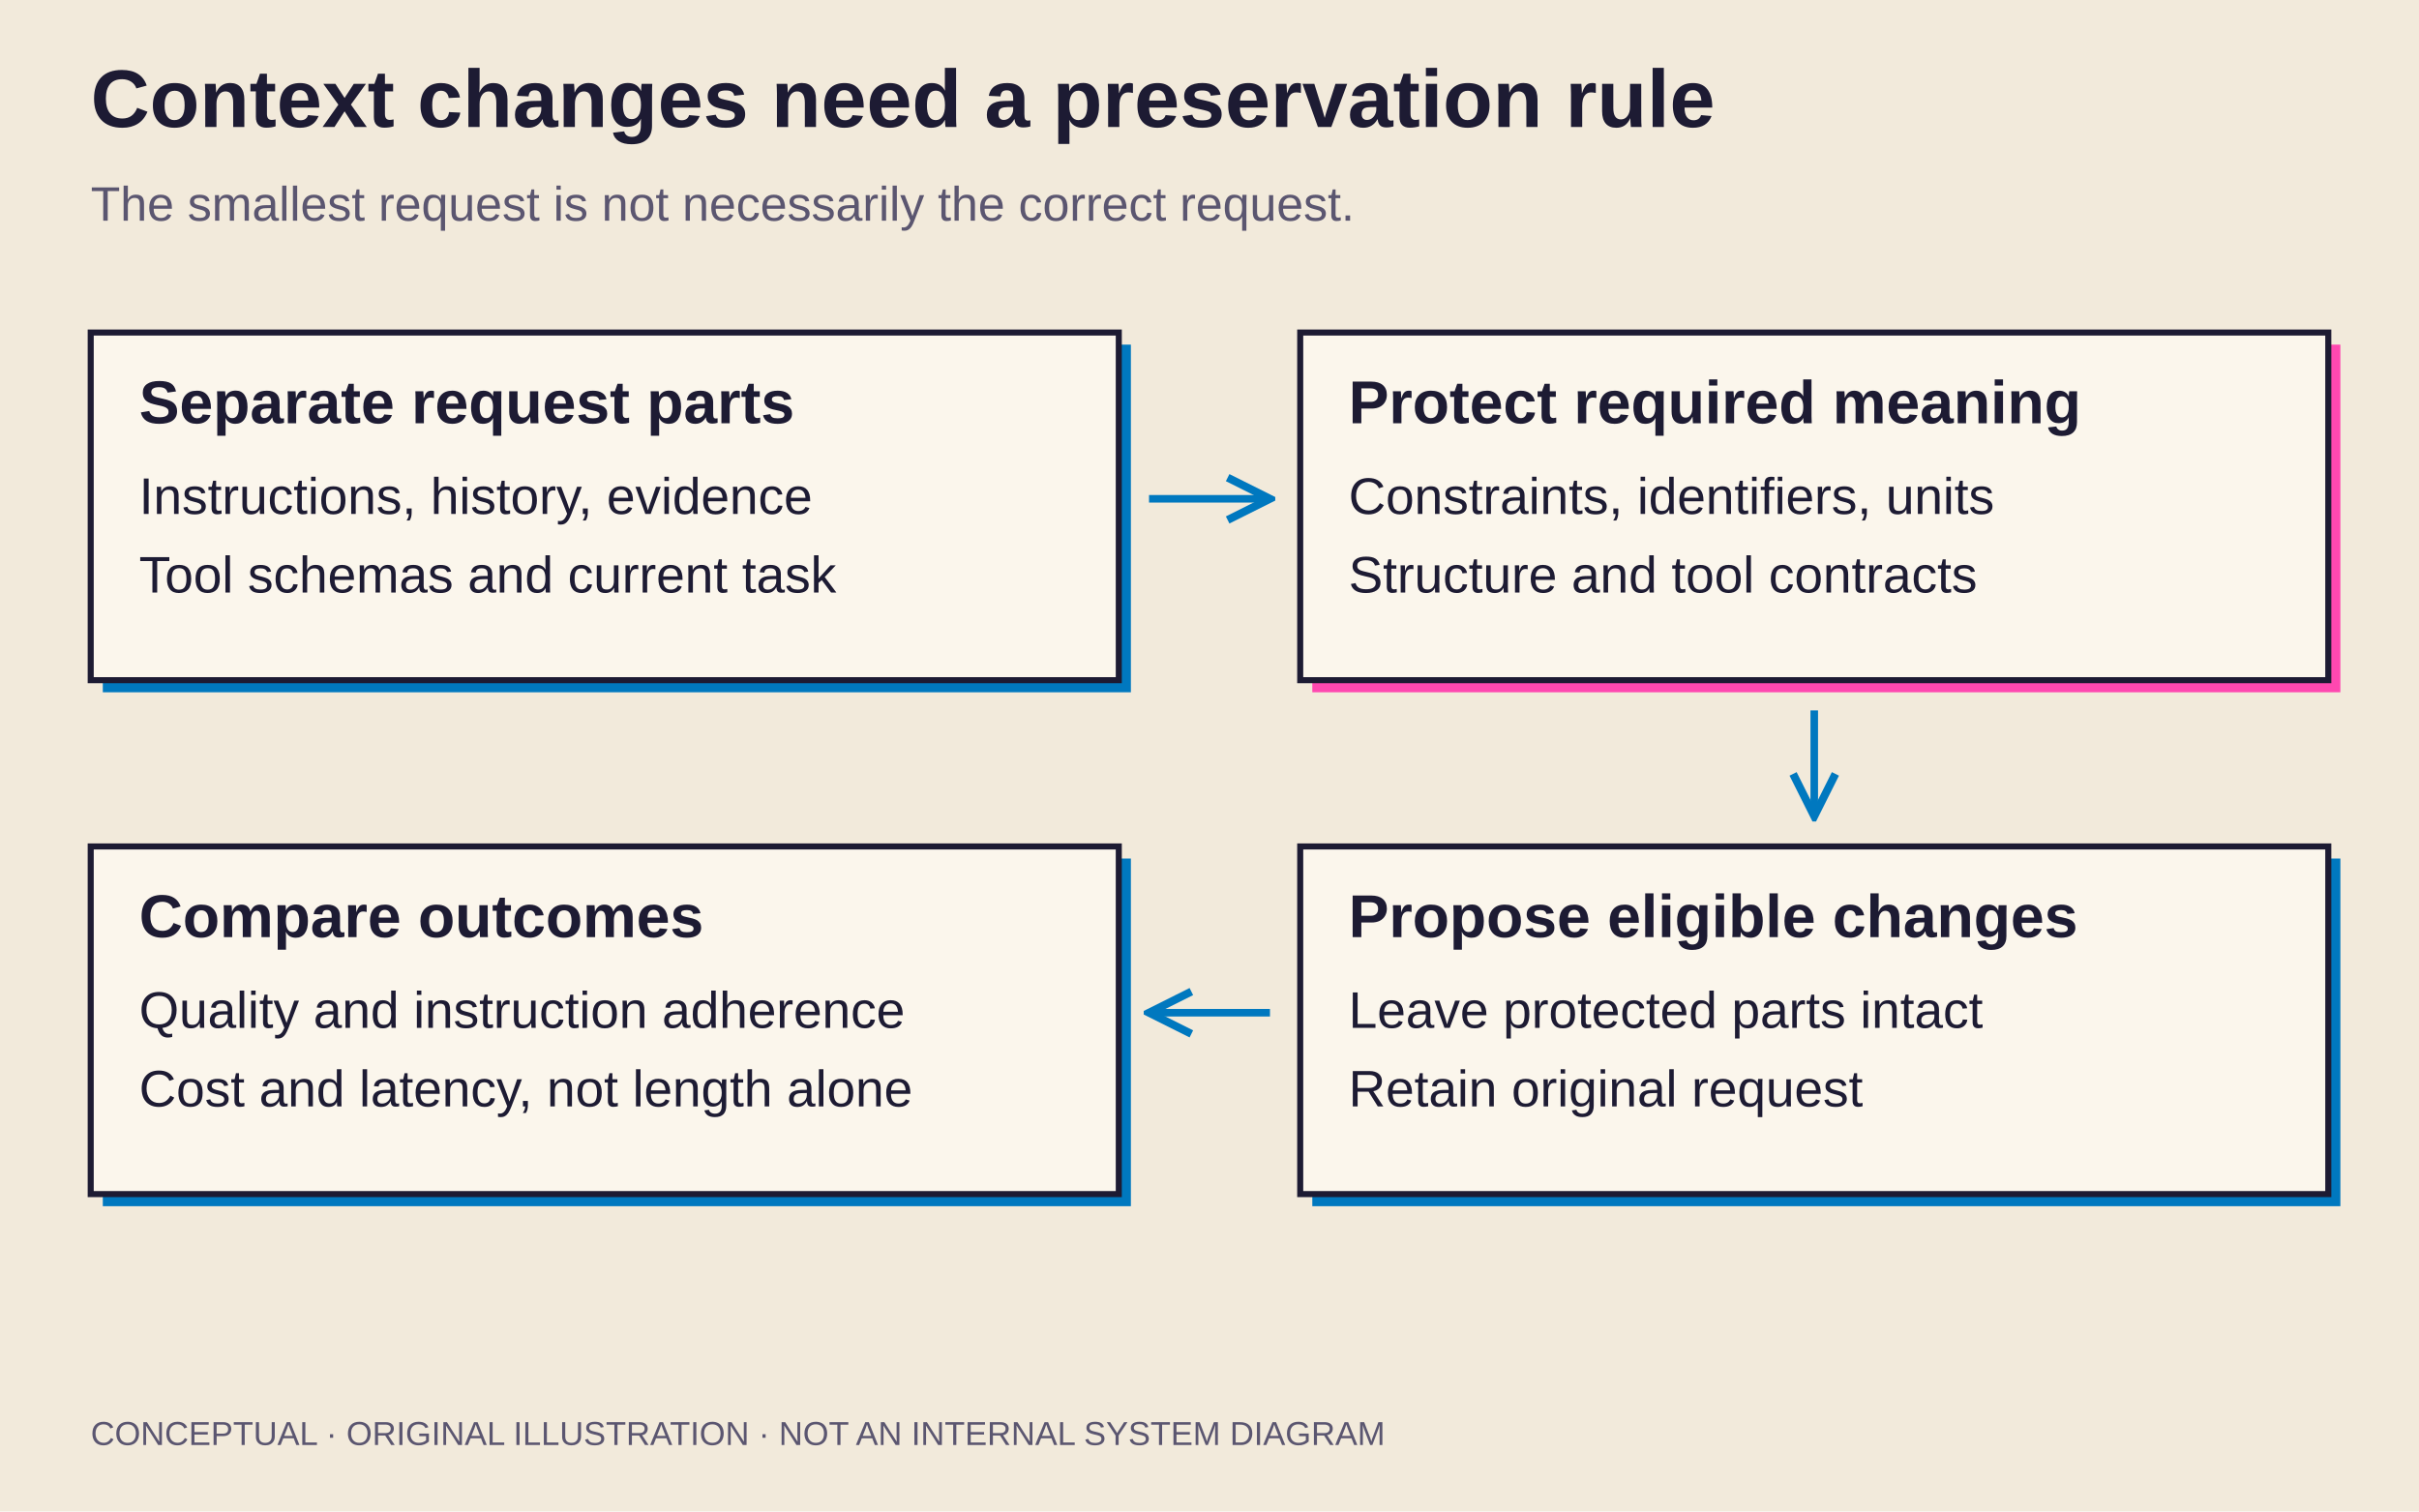
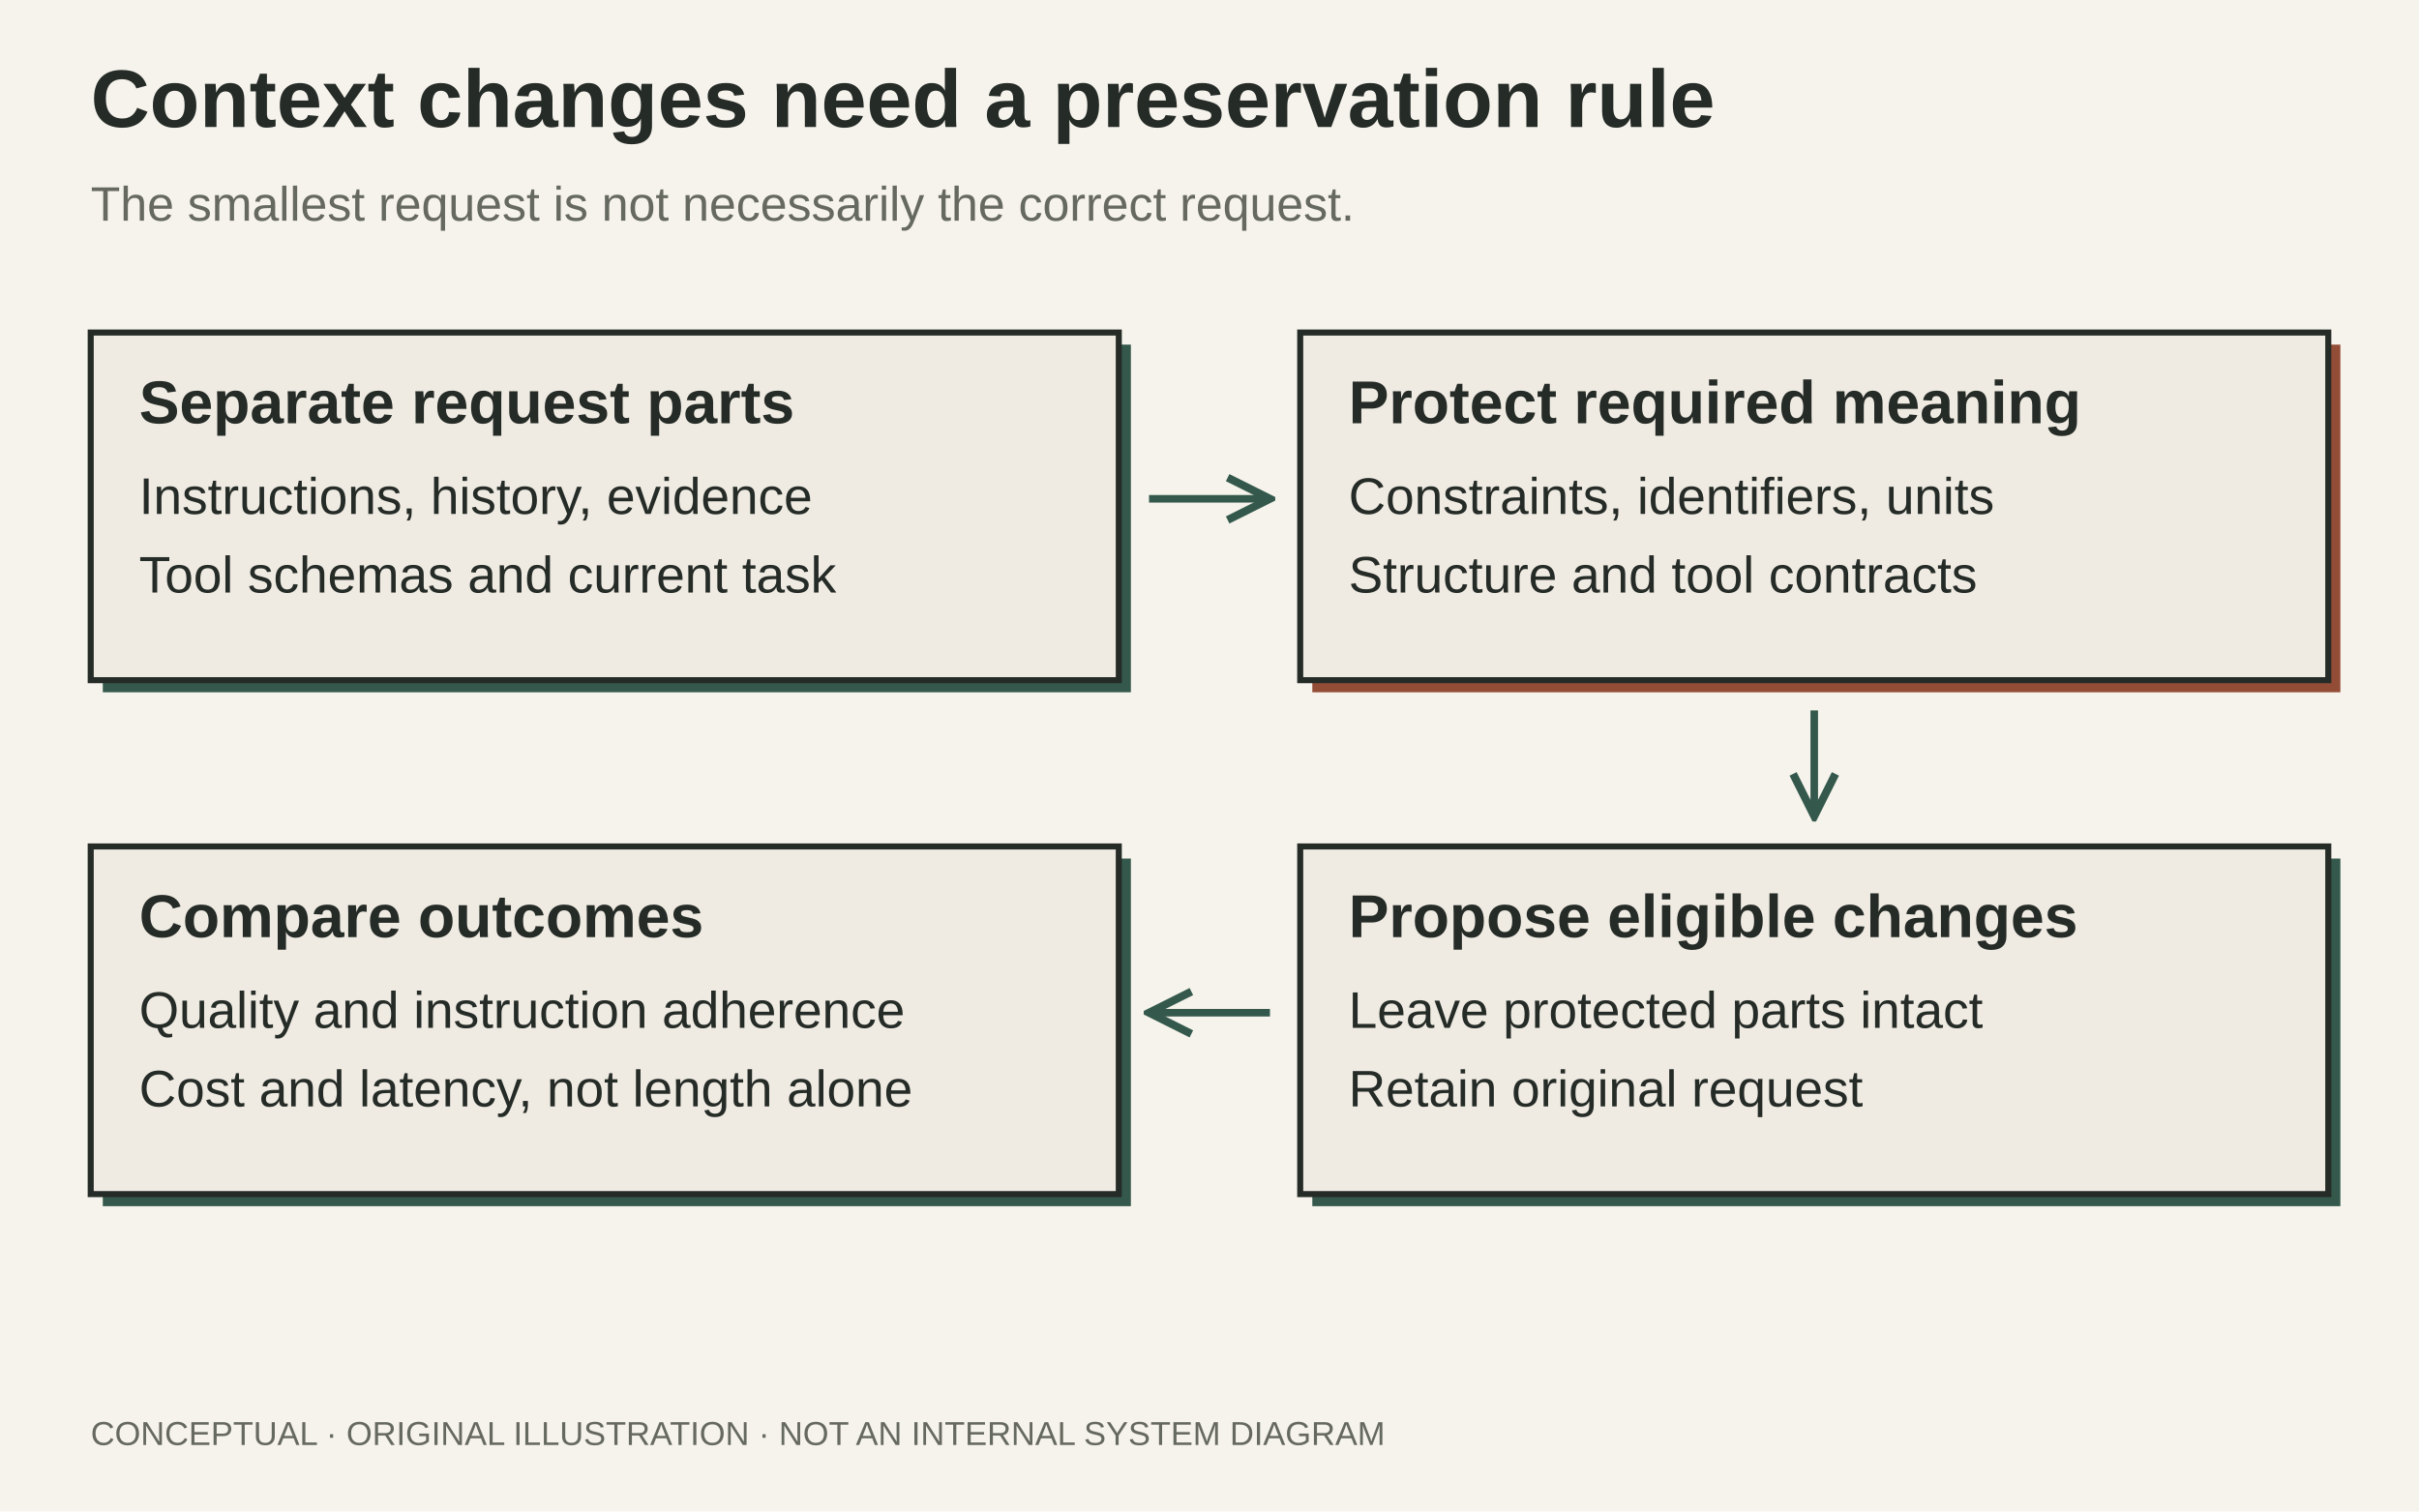
<svg xmlns="http://www.w3.org/2000/svg" width="800" height="500" viewBox="0 0 800 500" role="img" aria-labelledby="title desc">
  <defs>
    <marker id="arrow" viewBox="0 0 10 10" refX="9" refY="5" markerWidth="7" markerHeight="7" orient="auto-start-reverse">
-       <path d="M1 1 L9 5 L1 9" fill="none" stroke="#0078bf" stroke-width="1.5" />
+       <path d="M1 1 L9 5 L1 9" fill="none" stroke="#34594c" stroke-width="1.5" />
    </marker>
  </defs>
-   <rect width="800" height="500" fill="#f2eadb" />
+   <rect width="800" height="500" fill="#f6f3ec" />
  <g font-family="Arial, Helvetica, sans-serif">
-     <text x="30" y="42" font-size="27" fill="#1d1b33" font-weight="700">
+     <text x="30" y="42" font-size="27" fill="#252b27" font-weight="700">
      <tspan x="30" dy="0">Context changes need a preservation rule</tspan>
    </text>
-     <text x="30" y="73" font-size="16" fill="#5b5670" font-weight="400">
+     <text x="30" y="73" font-size="16" fill="#66695f" font-weight="400">
      <tspan x="30" dy="0">The smallest request is not necessarily the correct request.</tspan>
    </text>
-     <rect x="34" y="114" width="340" height="115" fill="#0078bf" />
-     <rect x="30" y="110" width="340" height="115" fill="#fbf6ec" stroke="#1d1b33" stroke-width="2" />
-     <text x="46" y="140" font-size="20" fill="#1d1b33" font-weight="700">
+     <rect x="34" y="114" width="340" height="115" fill="#34594c" />
+     <rect x="30" y="110" width="340" height="115" fill="#efebe2" stroke="#252b27" stroke-width="2" />
+     <text x="46" y="140" font-size="20" fill="#252b27" font-weight="700">
      <tspan x="46" dy="0">Separate request parts</tspan>
    </text>
-     <text x="46" y="170" font-size="17" fill="#1d1b33" font-weight="400">
+     <text x="46" y="170" font-size="17" fill="#252b27" font-weight="400">
      <tspan x="46" dy="0">Instructions, history, evidence</tspan>
      <tspan x="46" dy="26">Tool schemas and current task</tspan>
    </text>
-     <path d="M380,165 L420,165" fill="none" stroke="#0078bf" stroke-width="2.5" marker-end="url(#arrow)" />
-     <rect x="434" y="114" width="340" height="115" fill="#ff48b0" />
-     <rect x="430" y="110" width="340" height="115" fill="#fbf6ec" stroke="#1d1b33" stroke-width="2" />
-     <text x="446" y="140" font-size="20" fill="#1d1b33" font-weight="700">
+     <path d="M380,165 L420,165" fill="none" stroke="#34594c" stroke-width="2.5" marker-end="url(#arrow)" />
+     <rect x="434" y="114" width="340" height="115" fill="#934d36" />
+     <rect x="430" y="110" width="340" height="115" fill="#efebe2" stroke="#252b27" stroke-width="2" />
+     <text x="446" y="140" font-size="20" fill="#252b27" font-weight="700">
      <tspan x="446" dy="0">Protect required meaning</tspan>
    </text>
-     <text x="446" y="170" font-size="17" fill="#1d1b33" font-weight="400">
+     <text x="446" y="170" font-size="17" fill="#252b27" font-weight="400">
      <tspan x="446" dy="0">Constraints, identifiers, units</tspan>
      <tspan x="446" dy="26">Structure and tool contracts</tspan>
    </text>
-     <path d="M600,235 L600,270" fill="none" stroke="#0078bf" stroke-width="2.5" marker-end="url(#arrow)" />
-     <rect x="434" y="284" width="340" height="115" fill="#0078bf" />
-     <rect x="430" y="280" width="340" height="115" fill="#fbf6ec" stroke="#1d1b33" stroke-width="2" />
-     <text x="446" y="310" font-size="20" fill="#1d1b33" font-weight="700">
+     <path d="M600,235 L600,270" fill="none" stroke="#34594c" stroke-width="2.5" marker-end="url(#arrow)" />
+     <rect x="434" y="284" width="340" height="115" fill="#34594c" />
+     <rect x="430" y="280" width="340" height="115" fill="#efebe2" stroke="#252b27" stroke-width="2" />
+     <text x="446" y="310" font-size="20" fill="#252b27" font-weight="700">
      <tspan x="446" dy="0">Propose eligible changes</tspan>
    </text>
-     <text x="446" y="340" font-size="17" fill="#1d1b33" font-weight="400">
+     <text x="446" y="340" font-size="17" fill="#252b27" font-weight="400">
      <tspan x="446" dy="0">Leave protected parts intact</tspan>
      <tspan x="446" dy="26">Retain original request</tspan>
    </text>
-     <path d="M420,335 L380,335" fill="none" stroke="#0078bf" stroke-width="2.5" marker-end="url(#arrow)" />
-     <rect x="34" y="284" width="340" height="115" fill="#0078bf" />
-     <rect x="30" y="280" width="340" height="115" fill="#fbf6ec" stroke="#1d1b33" stroke-width="2" />
-     <text x="46" y="310" font-size="20" fill="#1d1b33" font-weight="700">
+     <path d="M420,335 L380,335" fill="none" stroke="#34594c" stroke-width="2.5" marker-end="url(#arrow)" />
+     <rect x="34" y="284" width="340" height="115" fill="#34594c" />
+     <rect x="30" y="280" width="340" height="115" fill="#efebe2" stroke="#252b27" stroke-width="2" />
+     <text x="46" y="310" font-size="20" fill="#252b27" font-weight="700">
      <tspan x="46" dy="0">Compare outcomes</tspan>
    </text>
-     <text x="46" y="340" font-size="17" fill="#1d1b33" font-weight="400">
+     <text x="46" y="340" font-size="17" fill="#252b27" font-weight="400">
      <tspan x="46" dy="0">Quality and instruction adherence</tspan>
      <tspan x="46" dy="26">Cost and latency, not length alone</tspan>
    </text>
-     <text x="30" y="478" font-size="11" fill="#5b5670" font-weight="400">
+     <text x="30" y="478" font-size="11" fill="#66695f" font-weight="400">
      <tspan x="30" dy="0">CONCEPTUAL · ORIGINAL ILLUSTRATION · NOT AN INTERNAL SYSTEM DIAGRAM</tspan>
    </text>
  </g>
</svg>
